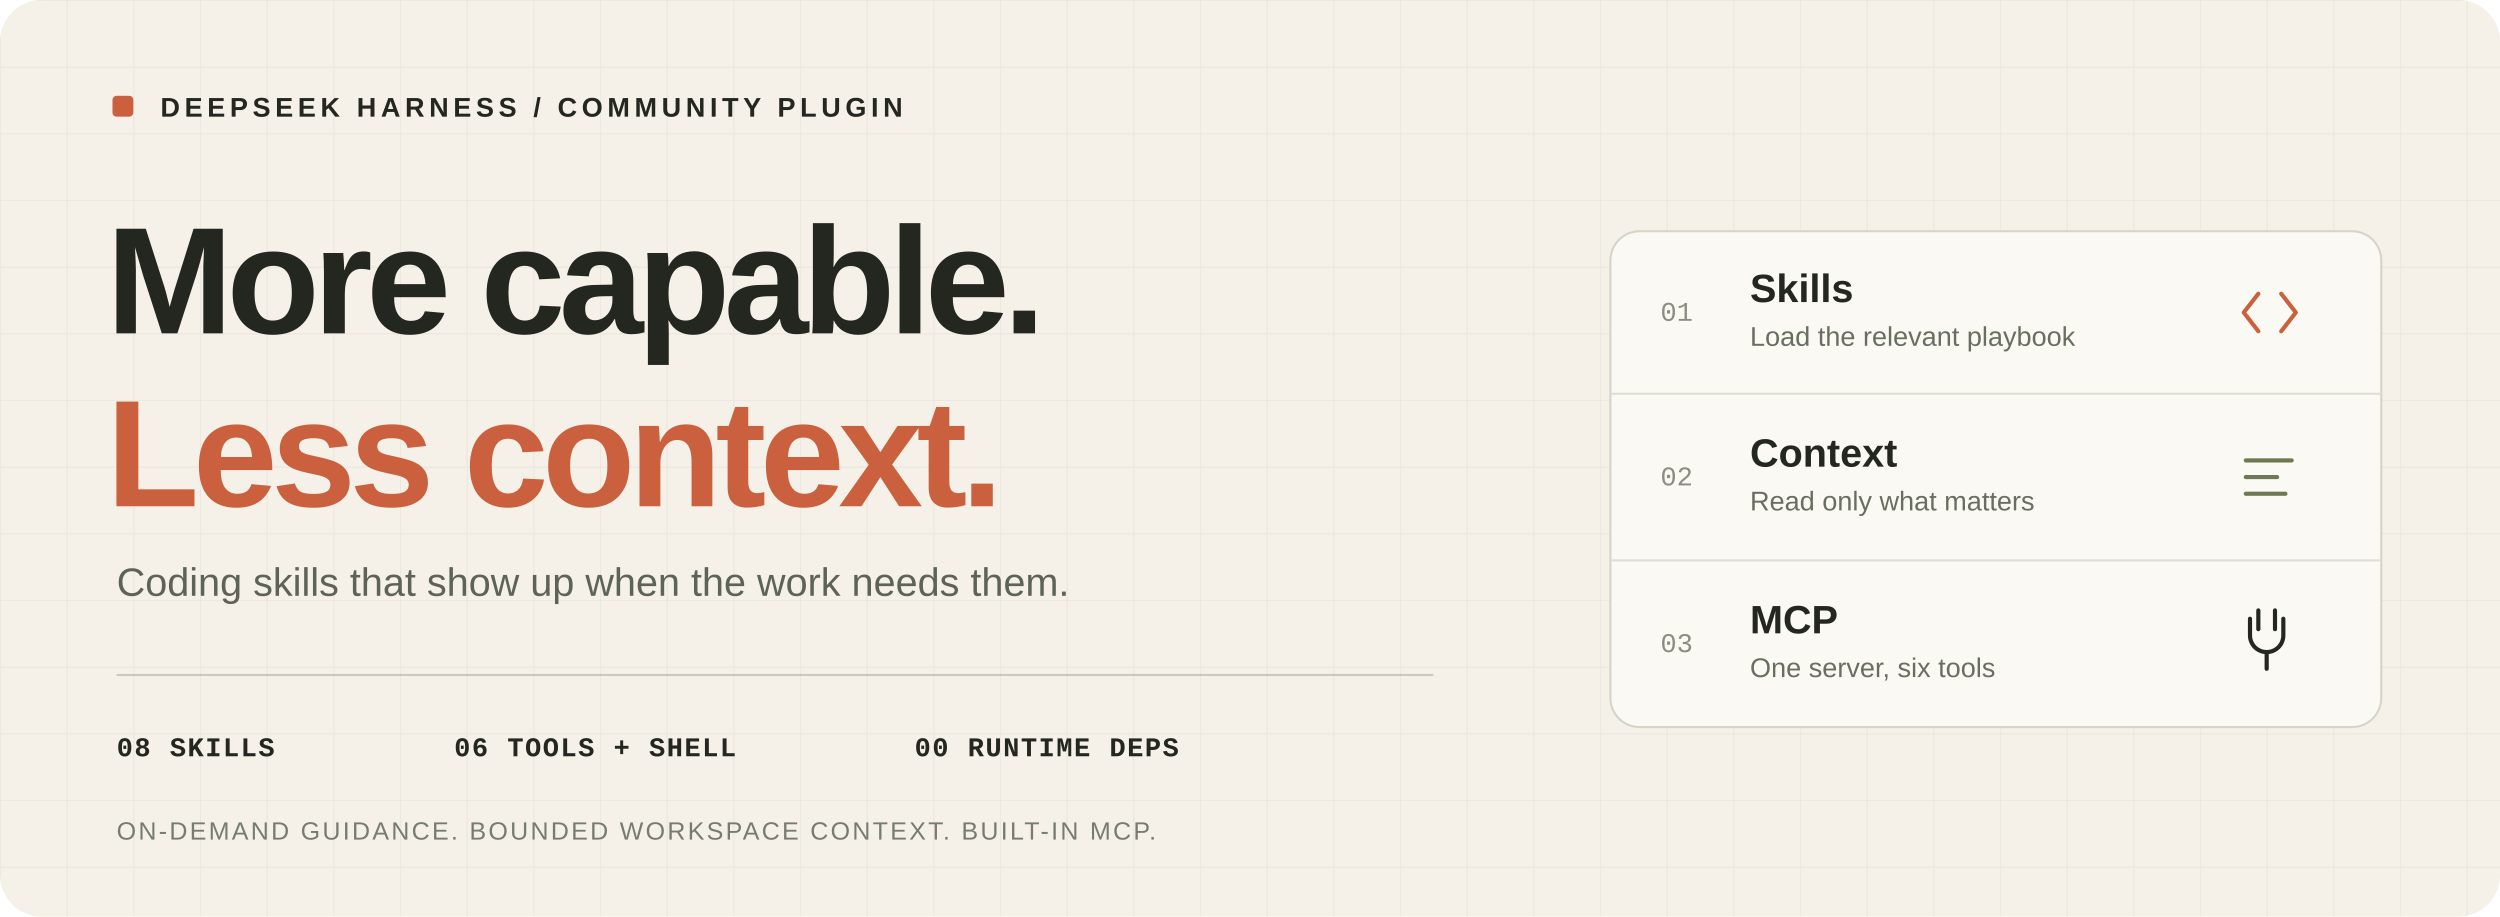
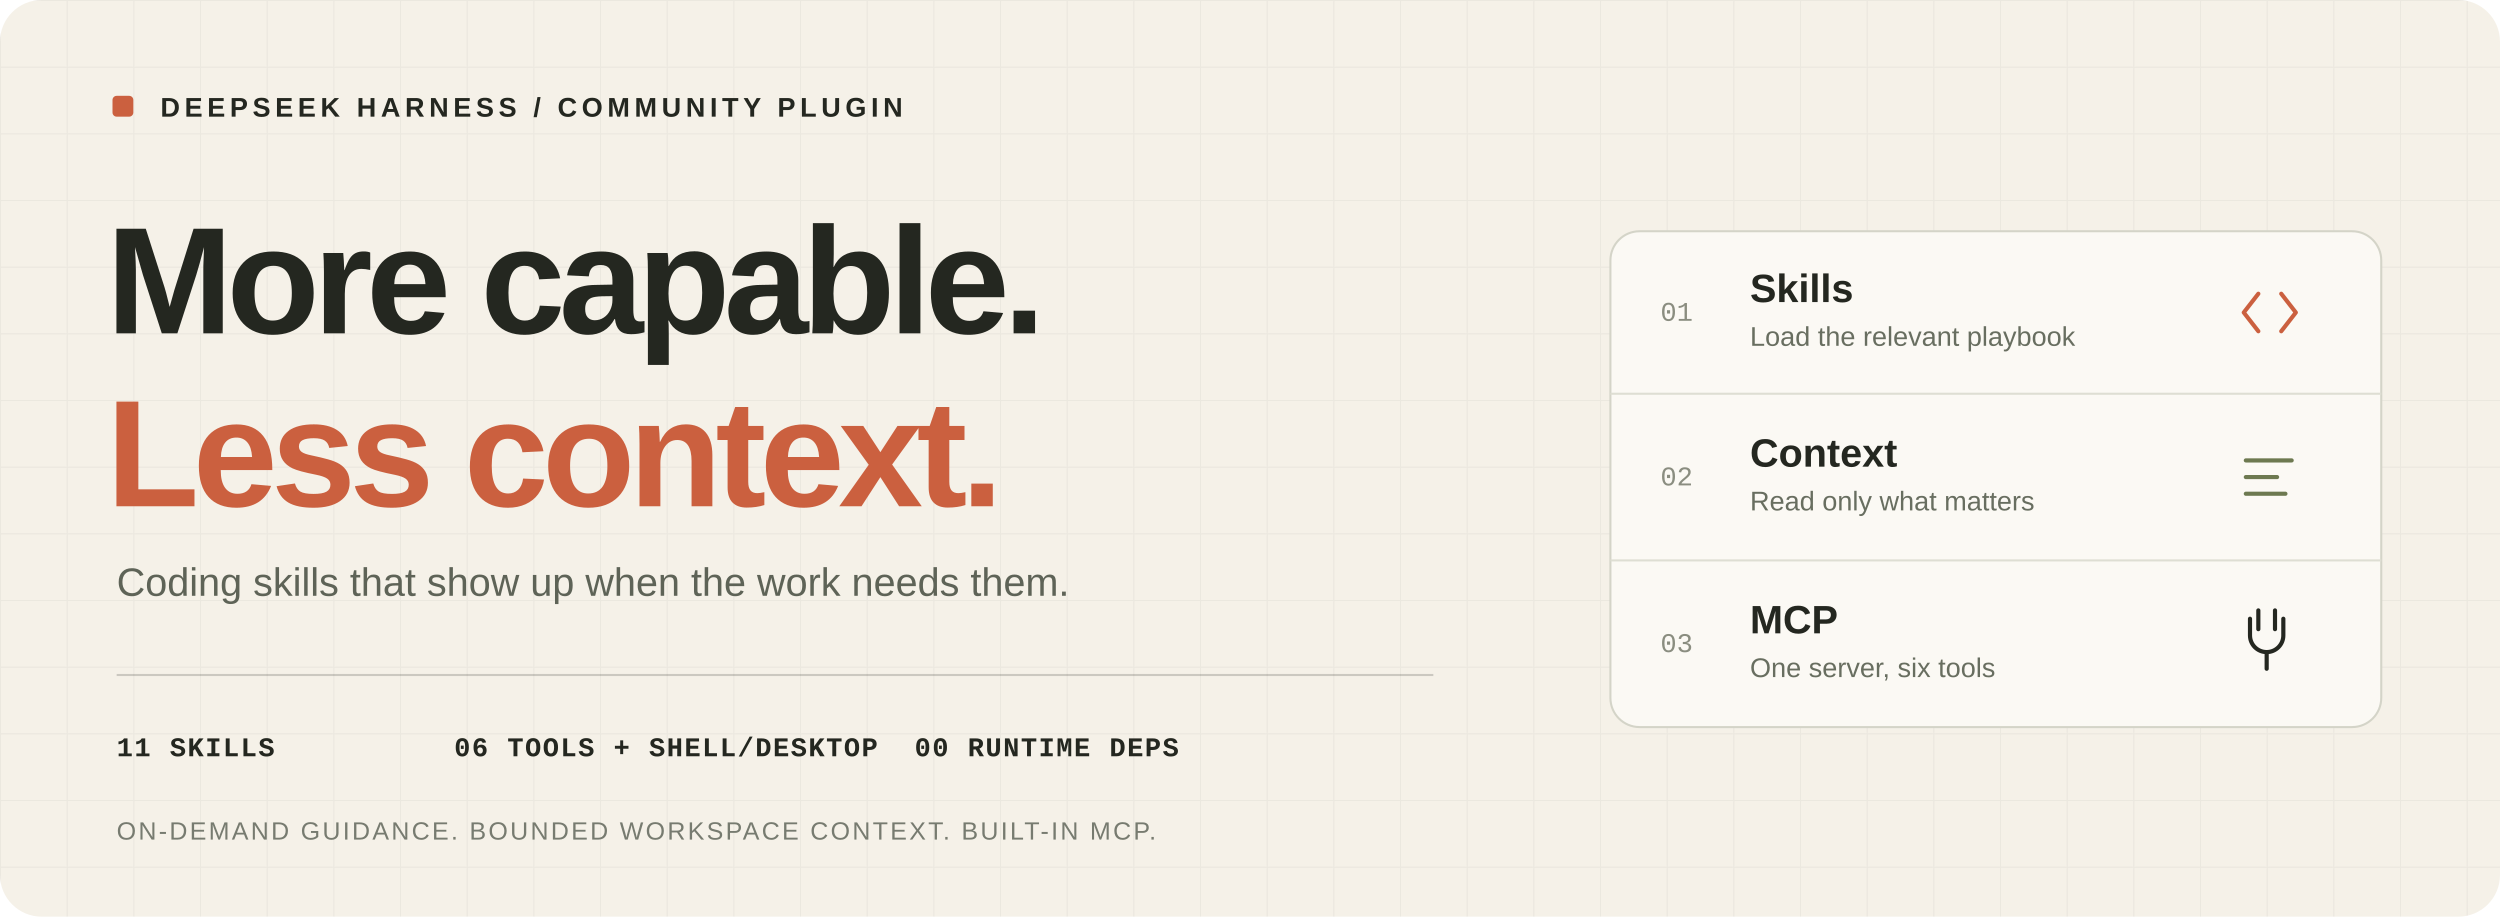
<svg xmlns="http://www.w3.org/2000/svg" width="1200" height="440" viewBox="0 0 1200 440" role="img" aria-labelledby="title desc">
  <defs>
    <pattern id="grid" width="32" height="32" patternUnits="userSpaceOnUse">
      <path d="M32 0H0V32" fill="none" stroke="#242720" stroke-opacity=".045" />
    </pattern>
  </defs>
  <rect width="1200" height="440" rx="20" fill="#f5f1e8" />
  <rect width="1200" height="440" rx="20" fill="url(#grid)" />
  <path d="M1077-65a248 248 0 0 1 248 248" fill="none" stroke="#cb603f" stroke-width="34" opacity=".12" />
  <path d="M1109-65a216 216 0 0 1 216 216" fill="none" stroke="#6d7950" stroke-width="2" opacity=".35" />
  <g font-family="Arial, Helvetica, sans-serif" fill="#242720">
    <rect x="54" y="46" width="10" height="10" rx="2" fill="#cb603f" />
    <text x="77" y="56" font-size="13" font-weight="700" letter-spacing="2.2">DEEPSEEK HARNESS / COMMUNITY PLUGIN</text>
    <text x="51" y="160" font-size="73" font-weight="700" letter-spacing="-3">More capable.</text>
    <text x="51" y="243" font-size="73" font-weight="700" letter-spacing="-3" fill="#cb603f">Less context.</text>
    <text x="56" y="286" font-size="19" fill="#5e6357">Coding skills that show up when the work needs them.</text>
    <path d="M56 324H688" stroke="#242720" stroke-opacity=".2" />
    <g font-family="Consolas, 'Courier New', monospace" font-size="13" font-weight="700" letter-spacing=".7">
-       <text x="56" y="363">08 SKILLS</text>
-       <text x="218" y="363">06 TOOLS + SHELL</text>
+       <text x="56" y="363">11 SKILLS</text>
+       <text x="218" y="363">06 TOOLS + SHELL/DESKTOP</text>
      <text x="439" y="363">00 RUNTIME DEPS</text>
    </g>
    <text x="56" y="403" font-size="12" fill="#777b70" letter-spacing="1.1">ON-DEMAND GUIDANCE. BOUNDED WORKSPACE CONTEXT. BUILT-IN MCP.</text>
    <g transform="translate(773 111)">
      <rect width="370" height="238" rx="14" fill="#fbf9f4" stroke="#d4d4c8" />
      <path d="M0 78H370M0 158H370" stroke="#deded3" />
      <g font-family="Consolas, 'Courier New', monospace" font-size="13" fill="#8a8d80">
        <text x="24" y="43">01</text>
        <text x="24" y="122">02</text>
        <text x="24" y="202">03</text>
      </g>
      <g font-size="19" font-weight="700">
        <text x="67" y="34">Skills</text>
        <text x="67" y="113">Context</text>
        <text x="67" y="193">MCP</text>
      </g>
      <g font-size="13" fill="#686e60">
        <text x="67" y="55">Load the relevant playbook</text>
        <text x="67" y="134">Read only what matters</text>
        <text x="67" y="214">One server, six tools</text>
      </g>
      <g fill="none" stroke-width="2" stroke-linecap="round" stroke-linejoin="round">
        <path d="m322 30 7 9-7 9m-11-18-7 9 7 9" stroke="#cb603f" />
        <path d="M305 110h22m-22 8h15m-15 8h19" stroke="#6d7950" />
        <path d="M307 186v8a8 8 0 0 0 16 0v-8m-12-4v9m8-9v9m-4 11v8" stroke="#242720" />
      </g>
    </g>
  </g>
</svg>
